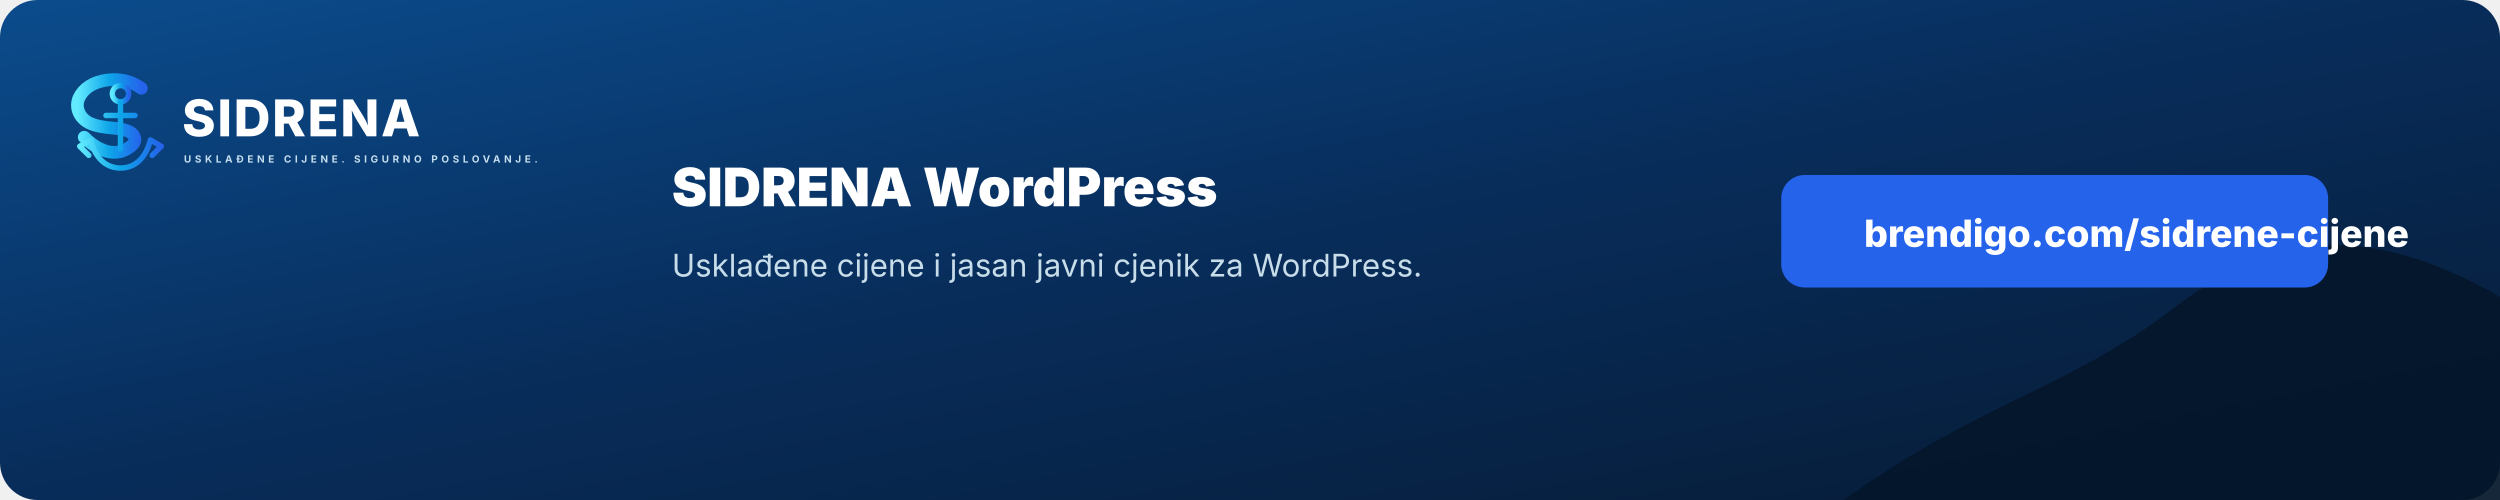
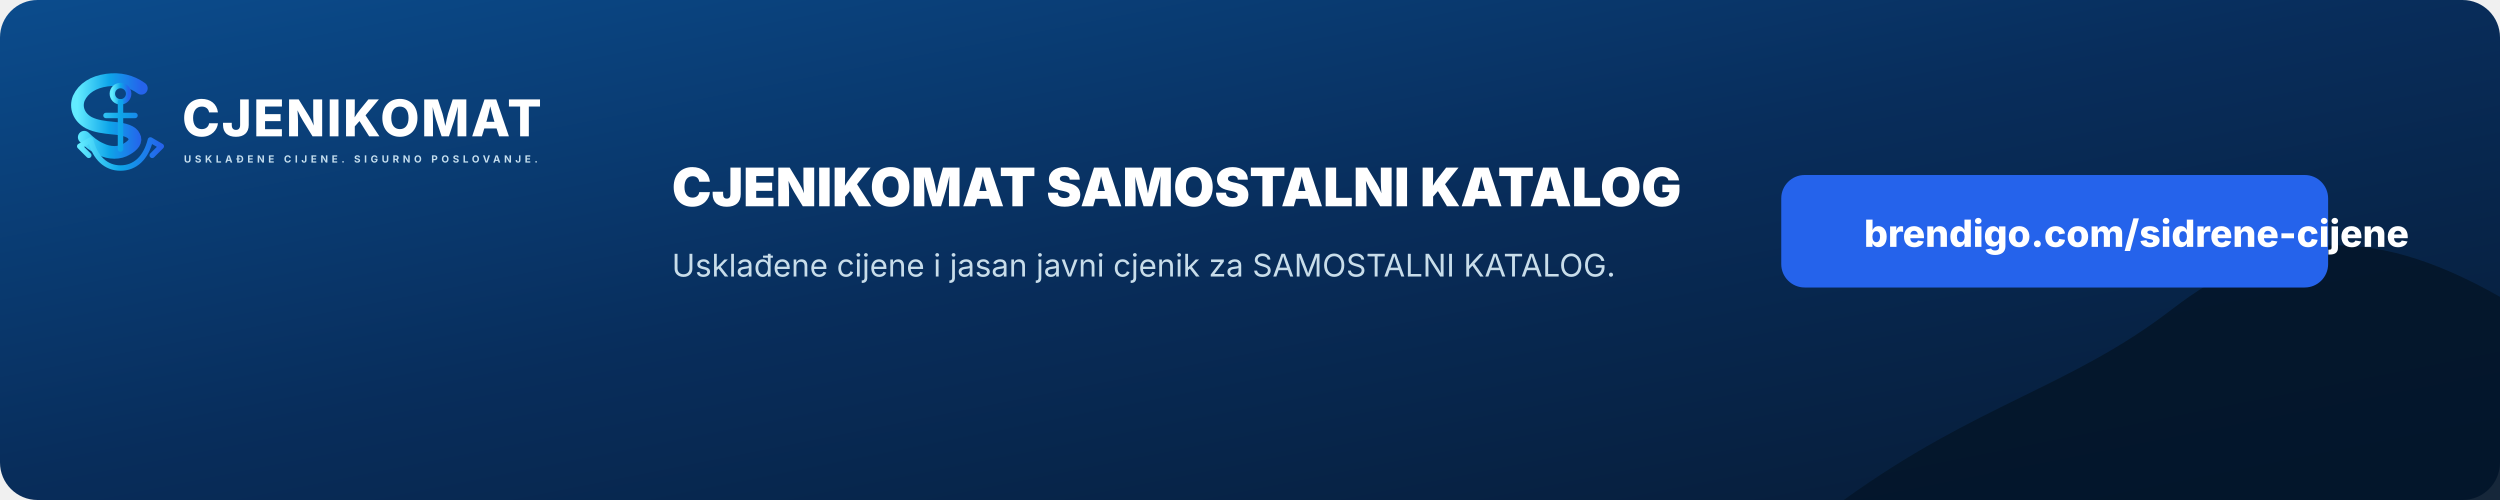
<svg xmlns="http://www.w3.org/2000/svg" viewBox="0 0 1600 320" role="img" aria-labelledby="t">
  <defs>
    <linearGradient id="sky" x1="0" y1="0" x2="1" y2="1">
      <stop stop-color="#0B4C8D" />
      <stop offset=".48" stop-color="#082D5B" />
      <stop offset="1" stop-color="#061A33" />
    </linearGradient>
    <linearGradient id="sea" x1="0" y1=".2" x2="0" y2="1">
      <stop stop-color="#0B5B98" />
      <stop offset="1" stop-color="#041B33" />
    </linearGradient>
    <linearGradient id="cyan" x1="0" y1="0" x2="1" y2="0">
      <stop stop-color="#62EBFF" />
      <stop offset=".5" stop-color="#0EA5E9" />
      <stop offset="1" stop-color="#2563EB" />
    </linearGradient>
    <radialGradient id="glow" cx=".78" cy=".22" r=".34">
      <stop stop-color="#A8F3FF" stop-opacity=".6" />
      <stop offset=".35" stop-color="#4CCBEA" stop-opacity=".14" />
      <stop offset="1" stop-color="#4CCBEA" stop-opacity="0" />
    </radialGradient>
  </defs>
  <rect width="1600" height="320" rx="24" fill="url(#sky)" />
  <path d="M1180 320c86-62 145-72 210-122 64-49 124-57 210-8v130z" fill="#03162A" opacity=".92" />
  <g transform="translate(40 42) scale(0.58)">
    <g fill="none" stroke="url(#cyan)" stroke-linecap="round" stroke-linejoin="round">
      <path d="M87 25c-11-8-24-11-38-9-15 2-26 9-31 20-4 10 0 21 11 27 8 4 17 5 27 6 13 1 21 4 23 9 3 5-1 10-8 14-8 5-19 5-29 0-7-3-13-8-18-13" stroke-width="14" />
      <circle cx="64" cy="31" r="9" stroke-width="6" />
      <path d="M64 40v52M48 55h32M31 82c5 20 17 31 33 31s28-11 33-31M31 82l-12 7 10 10m68-17 12 7-10 10" stroke-width="6" />
    </g>
-     <text x="132" y="78" fill="#fff" font-family="Inter,Segoe UI,Arial,sans-serif" font-size="56" font-weight="800" letter-spacing="2">SIDRENA</text>
+     <text x="132" y="78" fill="#fff" font-family="Inter,Segoe UI,Arial,sans-serif" font-size="56" font-weight="800" letter-spacing="2">CJENIKOMAT</text>
    <text x="134" y="107" fill="#C6DFEF" font-family="Inter,Segoe UI,Arial,sans-serif" font-size="11" font-weight="700" letter-spacing="4">USKLAĐENE CIJENE. SIGURNO POSLOVANJE.</text>
  </g>
-   <text x="430" y="132" fill="#fff" font-family="Inter,Segoe UI,Arial,sans-serif" font-size="34" font-weight="850">SIDRENA WordPress</text>
-   <text x="430" y="177" fill="#C8DDEA" font-family="Inter,Segoe UI,Arial,sans-serif" font-size="20">Usklađene cijene i jasan javni cjenik za WordPress.</text>
+   <text x="430" y="132" fill="#fff" font-family="Inter,Segoe UI,Arial,sans-serif" font-size="34" font-weight="850">CJENIKOMAT SAMOSTALNI KATALOG</text>
+   <text x="430" y="177" fill="#C8DDEA" font-family="Inter,Segoe UI,Arial,sans-serif" font-size="20">Usklađene cijene i jasan javni cjenik za SAMOSTALNI KATALOG.</text>
  <rect x="1140" y="112" width="350" height="72" rx="15" fill="#2563EB" />
  <text x="1193" y="158" fill="#fff" font-family="Inter,Segoe UI,Arial,sans-serif" font-size="24" font-weight="800">brendigo.com/sidrene-cijene</text>
</svg>
